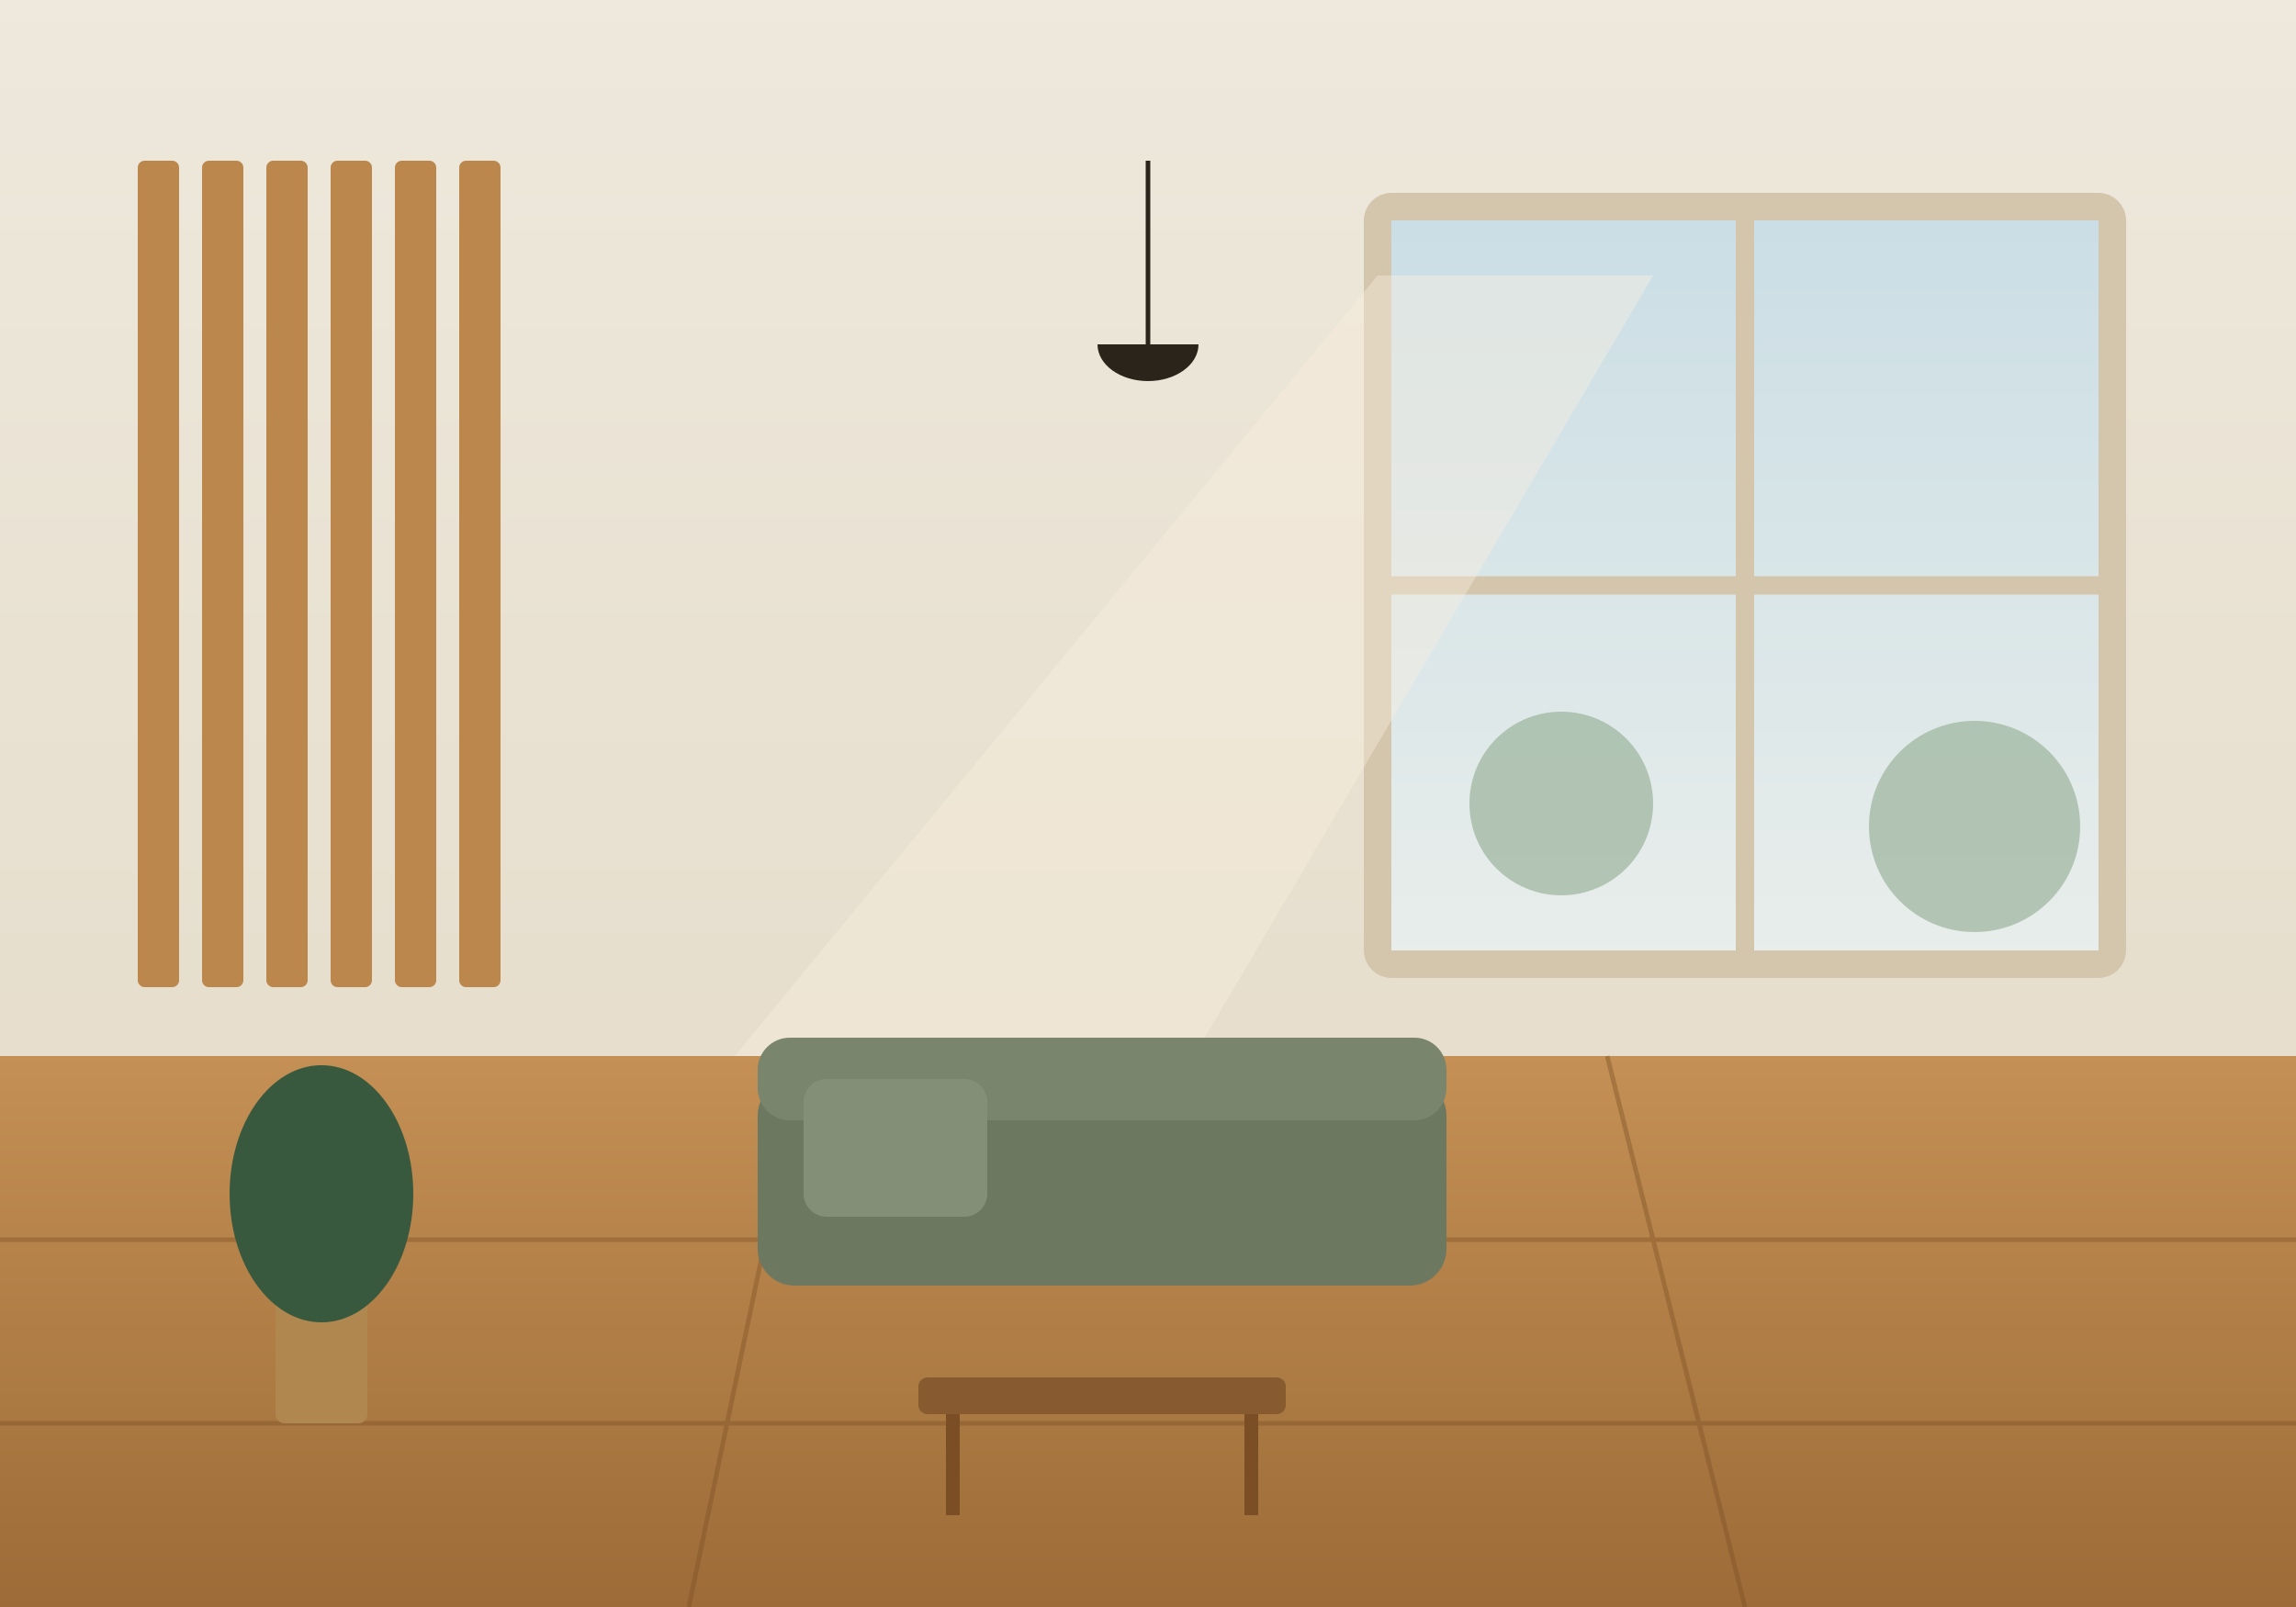
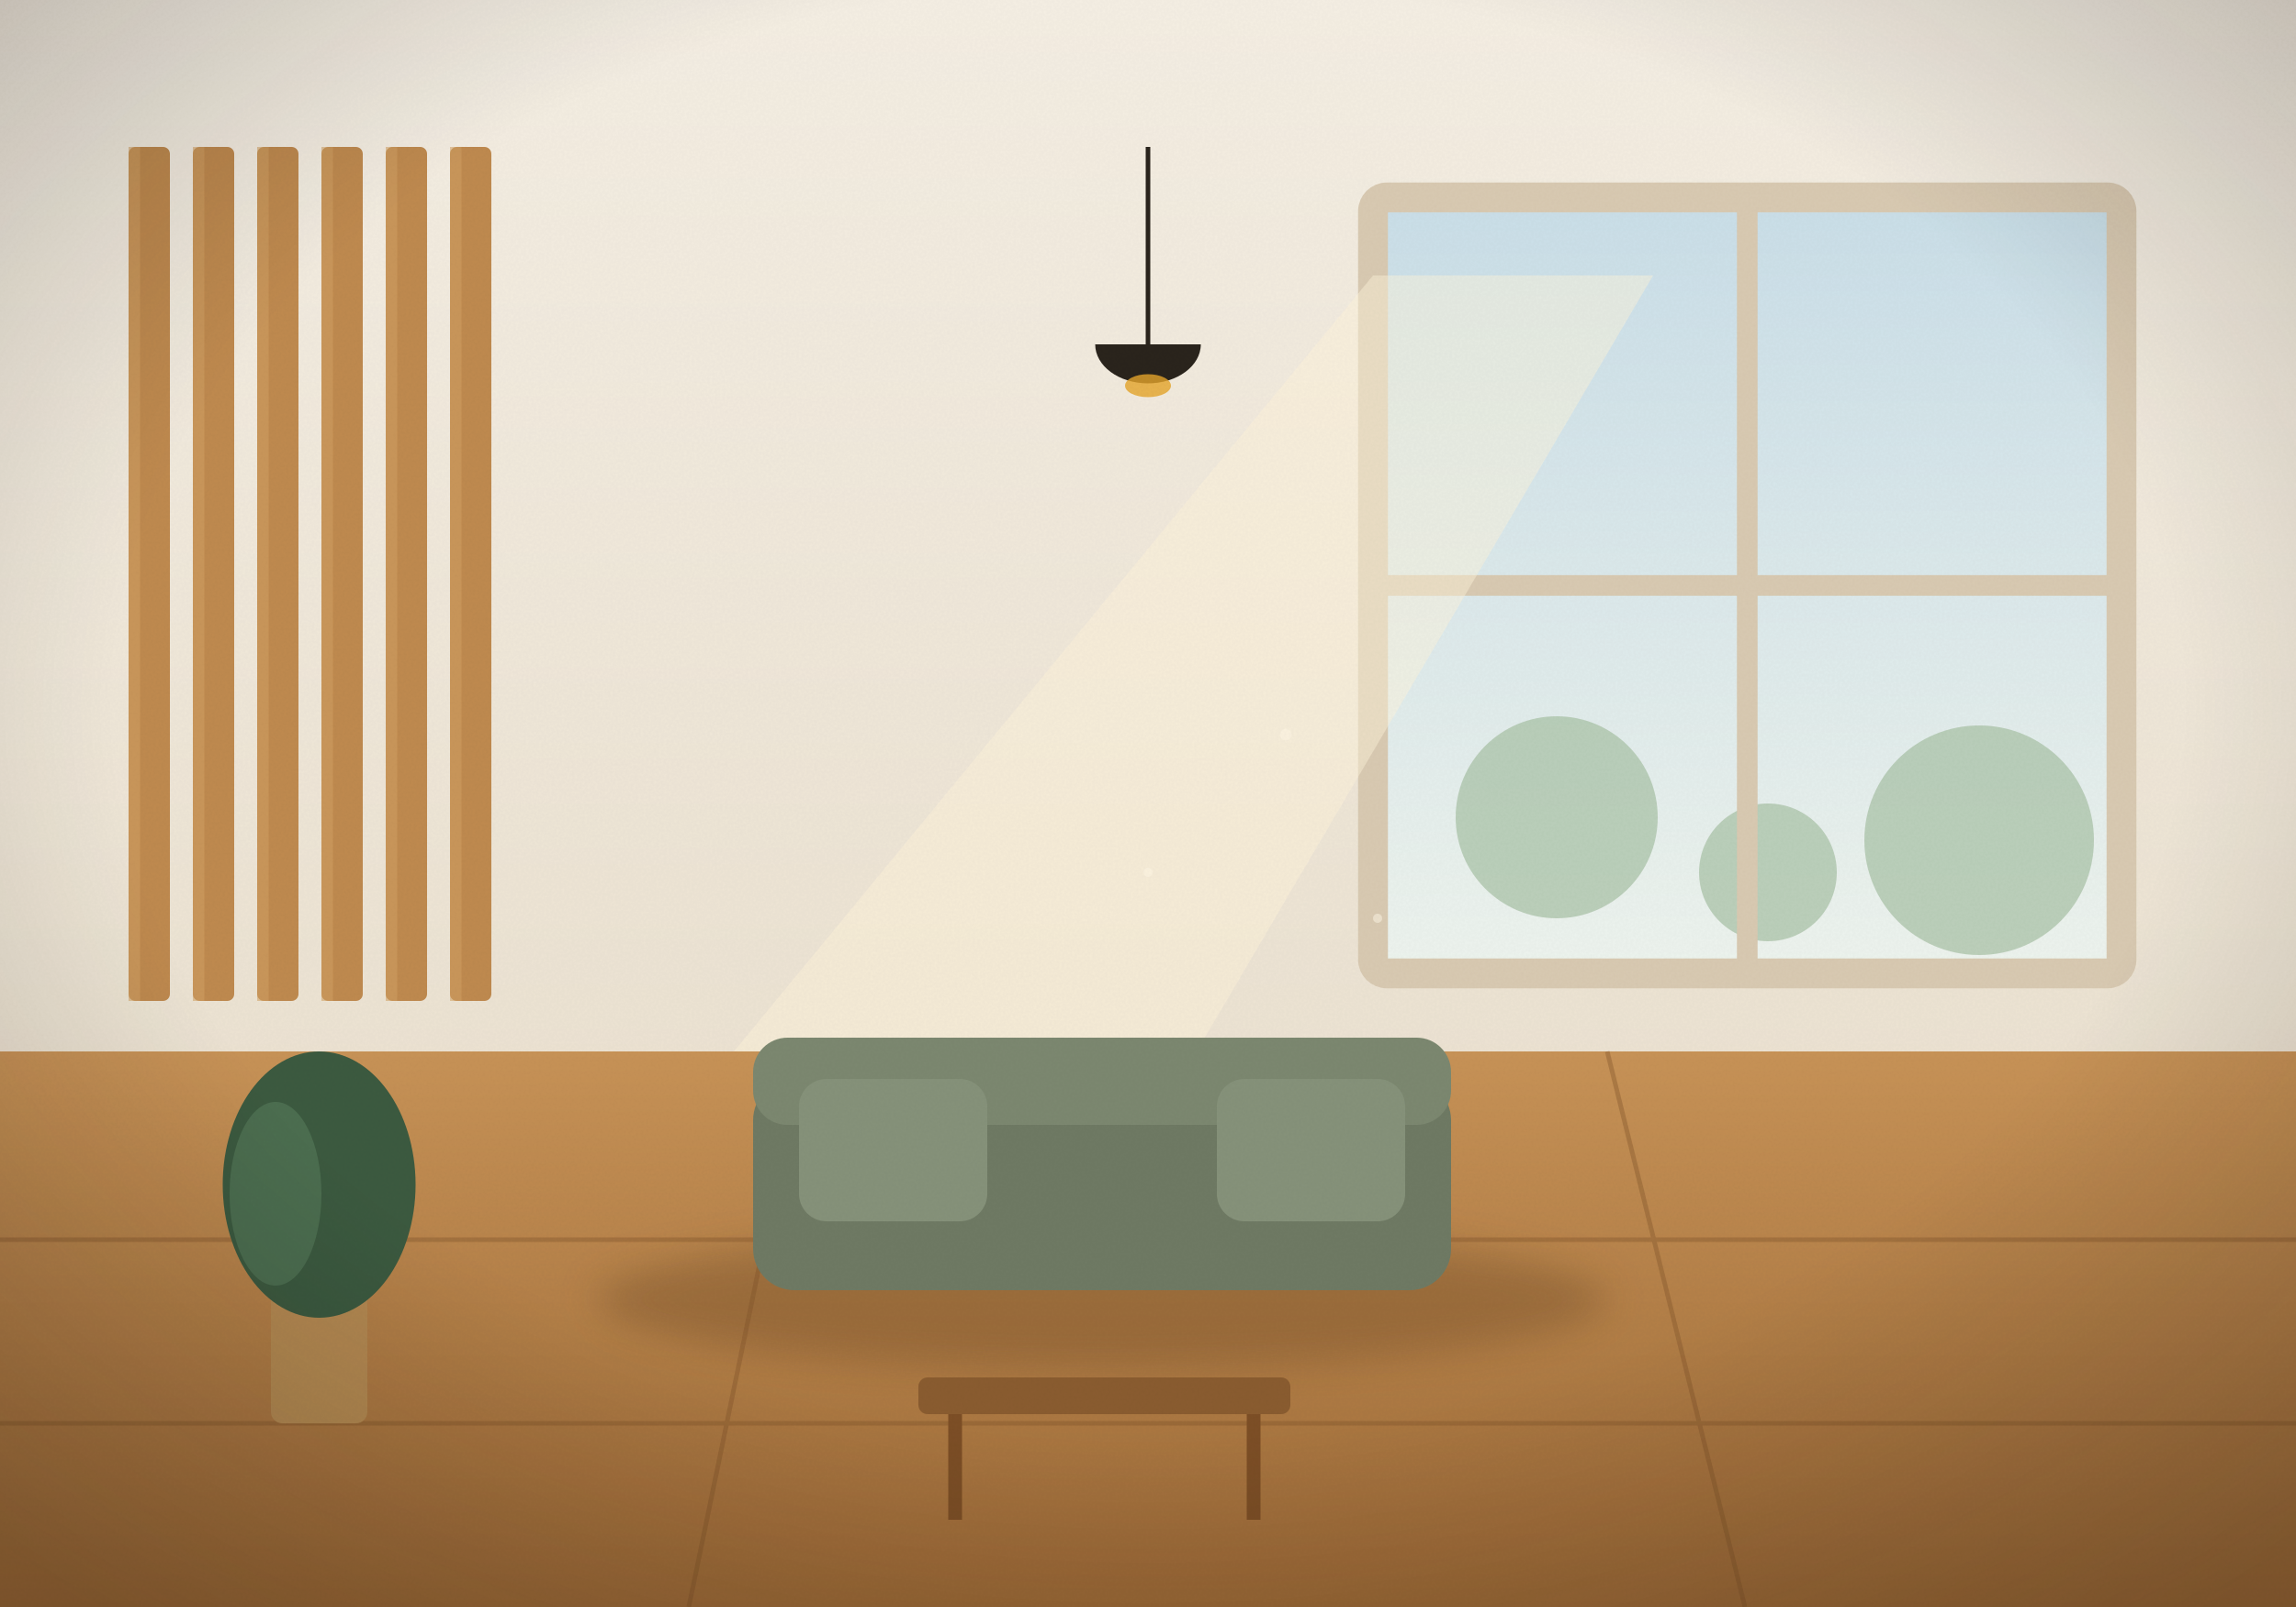
- <svg xmlns="http://www.w3.org/2000/svg" width="1000" height="700" viewBox="0 0 1000 700" role="img" aria-label="Finished premium interior with warm wood floor, paneling and natural light">
+ <svg xmlns="http://www.w3.org/2000/svg" width="1000" height="700" viewBox="0 0 1000 700" role="img" aria-label="Finished premium interior with warm wood floor, slat paneling and natural light">
  <defs>
    <linearGradient id="afWall" x1="0" y1="0" x2="0" y2="1">
-       <stop offset="0" stop-color="#f4eee3" />
-       <stop offset="1" stop-color="#e8ddca" />
+       <stop offset="0" stop-color="#f5efe4" />
+       <stop offset="1" stop-color="#e8ddc9" />
    </linearGradient>
    <linearGradient id="afFloor" x1="0" y1="0" x2="0" y2="1">
      <stop offset="0" stop-color="#c89357" />
-       <stop offset="1" stop-color="#a06d39" />
+       <stop offset="1" stop-color="#9d6a37" />
    </linearGradient>
    <linearGradient id="afSky" x1="0" y1="0" x2="0" y2="1">
-       <stop offset="0" stop-color="#cfe2ec" />
-       <stop offset="1" stop-color="#eef4f2" />
+       <stop offset="0" stop-color="#cadfe9" />
+       <stop offset="1" stop-color="#eef4ee" />
    </linearGradient>
+     <radialGradient id="afVin" cx="50%" cy="44%" r="72%">
+       <stop offset="62%" stop-color="#000" stop-opacity="0" />
+       <stop offset="100%" stop-color="#1a1009" stop-opacity="0.26" />
+     </radialGradient>
+     <filter id="afSoft" x="-20%" y="-20%" width="140%" height="140%">
+       <feGaussianBlur stdDeviation="8" />
+     </filter>
+     <filter id="afGrain">
+       <feTurbulence type="fractalNoise" baseFrequency="0.9" numOctaves="2" stitchTiles="stitch" />
+       <feColorMatrix type="matrix" values="0 0 0 0 0 0 0 0 0 0 0 0 0 0 0 0 0 0 0.045 0" />
+     </filter>
  </defs>
  <rect width="1000" height="700" fill="url(#afWall)" />
  <g fill="#bf8a4f">
-     <rect x="60" y="70" width="18" height="360" rx="3" />
-     <rect x="88" y="70" width="18" height="360" rx="3" />
-     <rect x="116" y="70" width="18" height="360" rx="3" />
-     <rect x="144" y="70" width="18" height="360" rx="3" />
-     <rect x="172" y="70" width="18" height="360" rx="3" />
-     <rect x="200" y="70" width="18" height="360" rx="3" />
+     <rect x="56" y="64" width="18" height="372" rx="3" />
+     <rect x="84" y="64" width="18" height="372" rx="3" />
+     <rect x="112" y="64" width="18" height="372" rx="3" />
+     <rect x="140" y="64" width="18" height="372" rx="3" />
+     <rect x="168" y="64" width="18" height="372" rx="3" />
+     <rect x="196" y="64" width="18" height="372" rx="3" />
  </g>
-   <rect x="600" y="90" width="320" height="330" rx="6" fill="url(#afSky)" stroke="#d9cab2" stroke-width="12" />
-   <line x1="760" y1="90" x2="760" y2="420" stroke="#d9cab2" stroke-width="8" />
-   <line x1="600" y1="255" x2="920" y2="255" stroke="#d9cab2" stroke-width="8" />
-   <g fill="#9fb89f" opacity="0.7">
-     <circle cx="680" cy="350" r="40" />
-     <circle cx="860" cy="360" r="46" />
+   <g fill="#d2a063" opacity="0.55">
+     <rect x="56" y="64" width="5" height="372" />
+     <rect x="84" y="64" width="5" height="372" />
+     <rect x="112" y="64" width="5" height="372" />
+     <rect x="140" y="64" width="5" height="372" />
+     <rect x="168" y="64" width="5" height="372" />
+     <rect x="196" y="64" width="5" height="372" />
  </g>
-   <polygon points="600,120 320,460 520,460 720,120" fill="#fff6e3" opacity="0.4" />
-   <polygon points="0,460 1000,460 1000,700 0,700" fill="url(#afFloor)" />
-   <g stroke="#7d4f26" stroke-width="2" opacity="0.4">
+   <rect x="598" y="86" width="326" height="338" rx="6" fill="url(#afSky)" />
+   <g fill="#a7c0a4" opacity="0.7">
+     <circle cx="678" cy="356" r="44" />
+     <circle cx="862" cy="366" r="50" />
+     <circle cx="770" cy="380" r="30" />
+   </g>
+   <rect x="598" y="86" width="326" height="338" rx="6" fill="none" stroke="#d9cab2" stroke-width="13" />
+   <line x1="761" y1="86" x2="761" y2="424" stroke="#d9cab2" stroke-width="9" />
+   <line x1="598" y1="255" x2="924" y2="255" stroke="#d9cab2" stroke-width="9" />
+   <polygon points="598,120 318,460 520,460 720,120" fill="#fff3da" opacity="0.45" />
+   <g fill="#fff7e6" opacity="0.5">
+     <circle cx="560" cy="320" r="2.5" />
+     <circle cx="500" cy="380" r="2" />
+     <circle cx="600" cy="400" r="2" />
+   </g>
+   <polygon points="0,458 1000,458 1000,700 0,700" fill="url(#afFloor)" />
+   <ellipse cx="480" cy="566" rx="220" ry="30" fill="#5e3c1c" opacity="0.30" filter="url(#afSoft)" />
+   <g stroke="#7d4f26" stroke-width="2" opacity="0.36">
    <line x1="0" y1="540" x2="1000" y2="540" />
    <line x1="0" y1="620" x2="1000" y2="620" />
-     <line x1="350" y1="460" x2="300" y2="700" />
-     <line x1="700" y1="460" x2="760" y2="700" />
+     <line x1="350" y1="458" x2="300" y2="700" />
+     <line x1="700" y1="458" x2="760" y2="700" />
  </g>
-   <rect x="330" y="470" width="300" height="90" rx="16" fill="#6f7a64" />
-   <rect x="330" y="452" width="300" height="36" rx="14" fill="#7c8870" />
-   <rect x="350" y="470" width="80" height="60" rx="10" fill="#86927a" />
-   <rect x="400" y="600" width="160" height="16" rx="4" fill="#8a5c30" />
+   <rect x="328" y="470" width="304" height="92" rx="18" fill="#6f7a64" />
+   <rect x="328" y="452" width="304" height="38" rx="15" fill="#7c8870" />
+   <rect x="348" y="470" width="82" height="62" rx="12" fill="#86927a" />
+   <rect x="530" y="470" width="82" height="62" rx="12" fill="#86927a" />
+   <rect x="400" y="600" width="162" height="16" rx="4" fill="#8a5c30" />
  <g stroke="#7d4f26" stroke-width="6">
-     <line x1="415" y1="616" x2="415" y2="660" />
-     <line x1="545" y1="616" x2="545" y2="660" />
+     <line x1="416" y1="616" x2="416" y2="662" />
+     <line x1="546" y1="616" x2="546" y2="662" />
  </g>
-   <rect x="120" y="560" width="40" height="60" rx="4" fill="#b58a52" />
-   <g fill="#3a5a40">
-     <ellipse cx="140" cy="520" rx="40" ry="56" />
+   <rect x="118" y="558" width="42" height="62" rx="5" fill="#b58a52" />
+   <g fill="#3c5a40">
+     <ellipse cx="139" cy="516" rx="42" ry="58" />
  </g>
-   <line x1="500" y1="70" x2="500" y2="150" stroke="#2a241c" stroke-width="2" />
-   <path d="M478 150 a22 16 0 0 0 44 0 z" fill="#2a241c" />
-   <rect width="1000" height="700" fill="#1a1310" opacity="0.03" />
+   <g fill="#4c6e50">
+     <ellipse cx="120" cy="520" rx="20" ry="40" />
+   </g>
+   <line x1="500" y1="64" x2="500" y2="150" stroke="#2a241c" stroke-width="2" />
+   <path d="M477 150 a23 17 0 0 0 46 0 z" fill="#2a241c" />
+   <ellipse cx="500" cy="168" rx="10" ry="5" fill="#e6a52a" opacity="0.8" />
+   <rect width="1000" height="700" fill="url(#afVin)" />
+   <rect width="1000" height="700" filter="url(#afGrain)" opacity="0.6" />
</svg>
